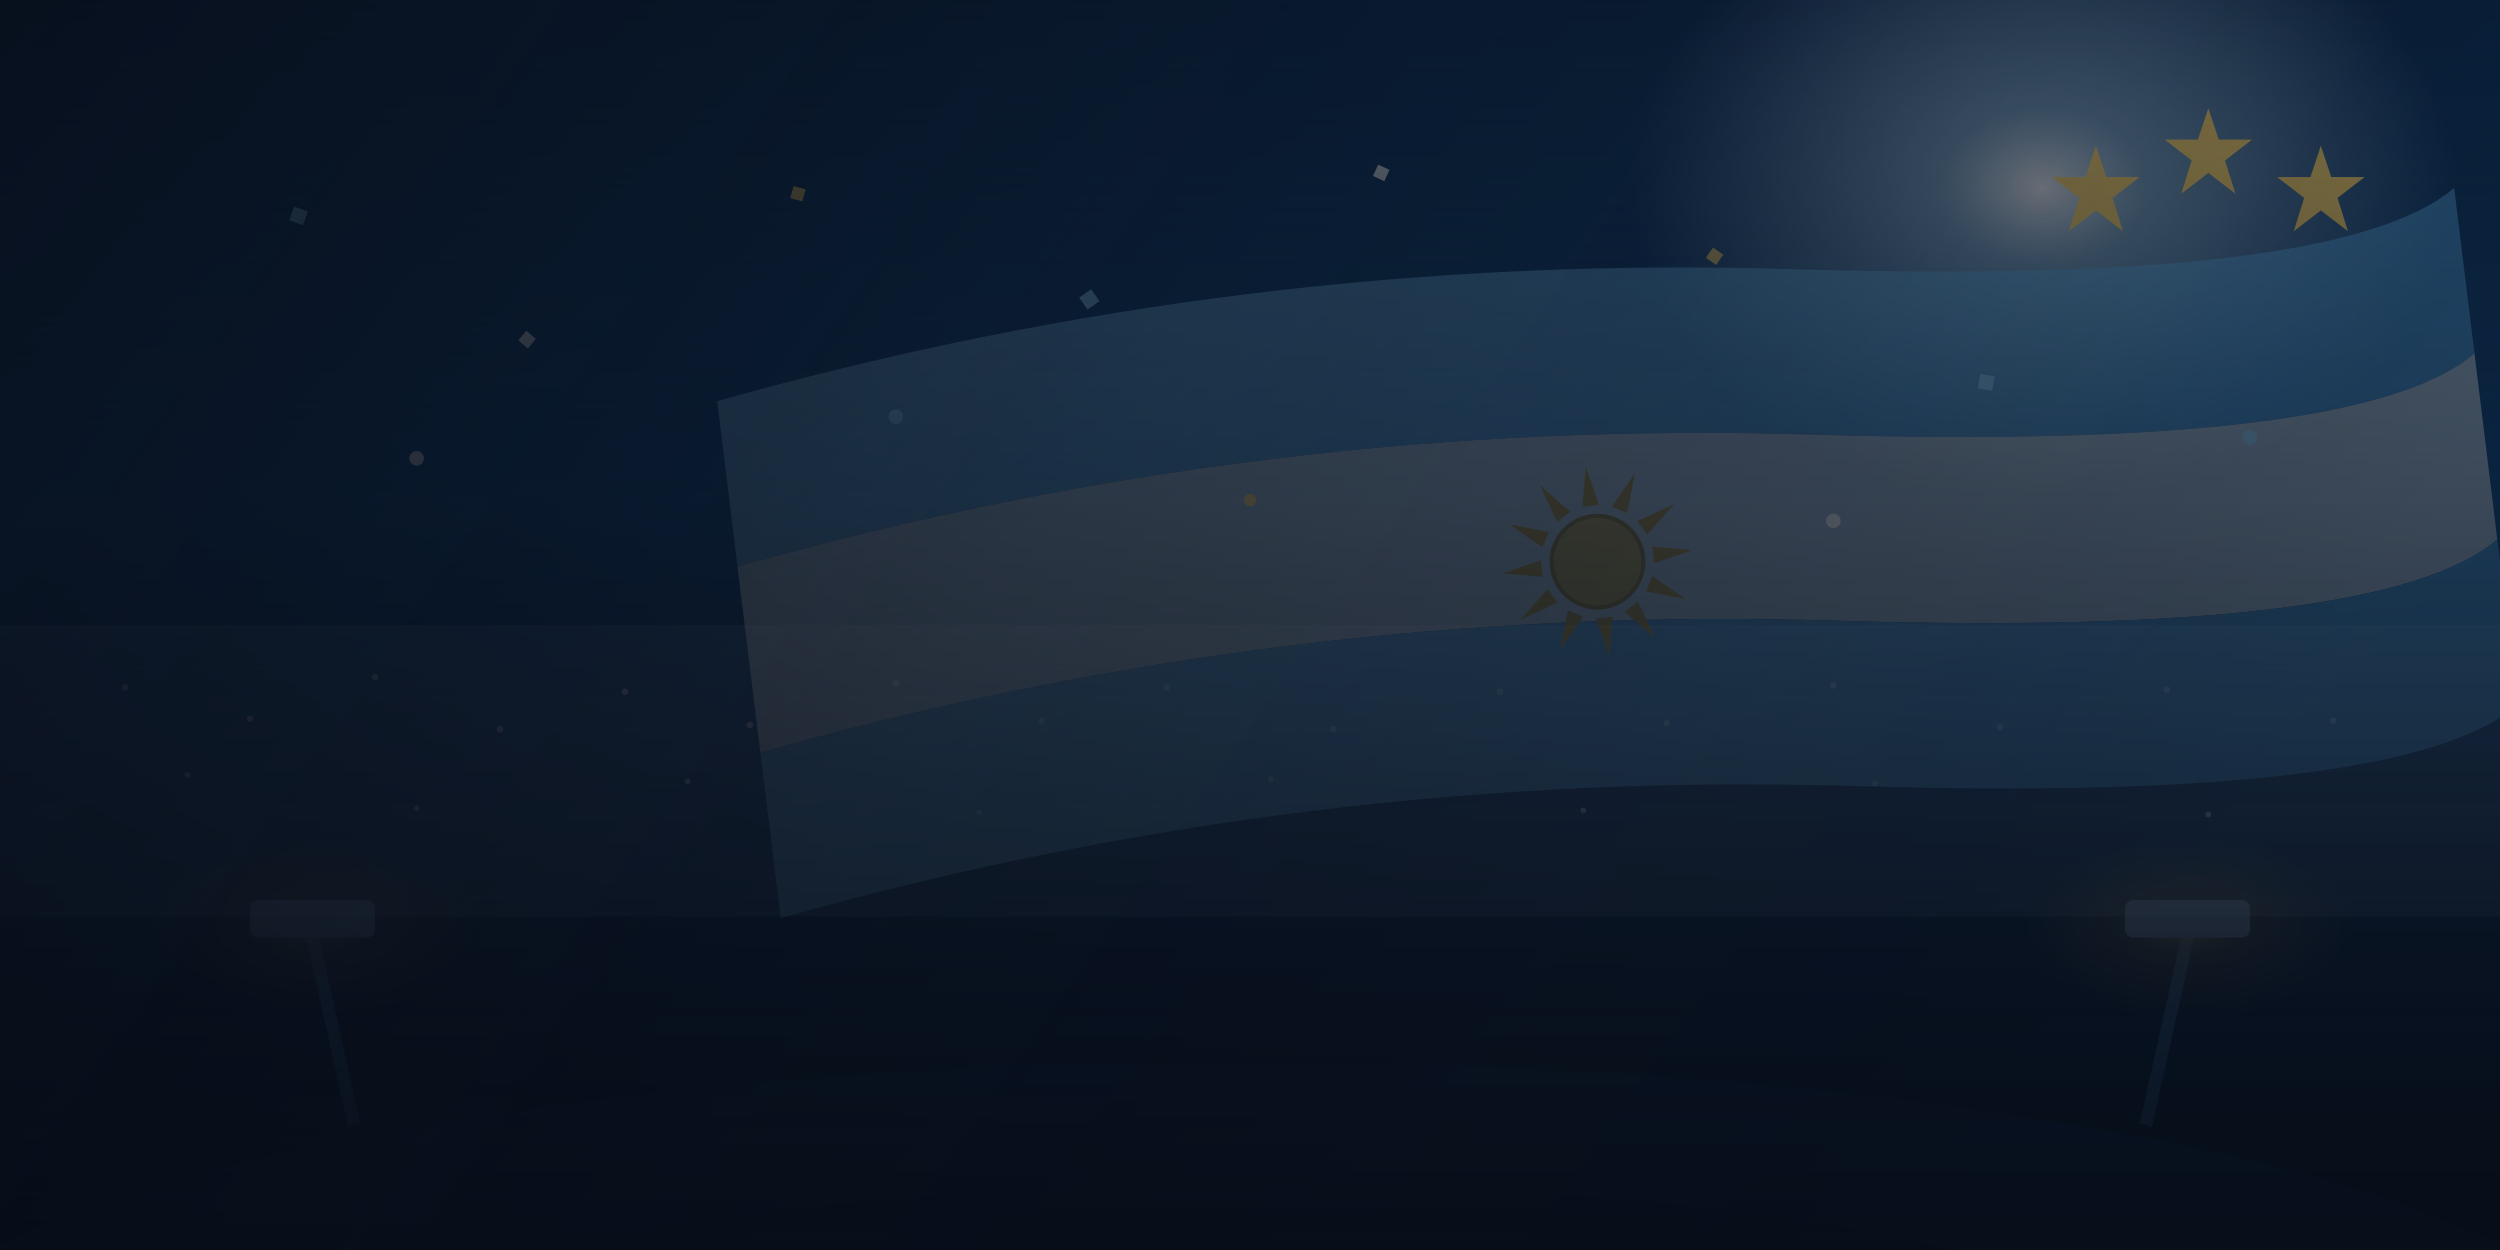
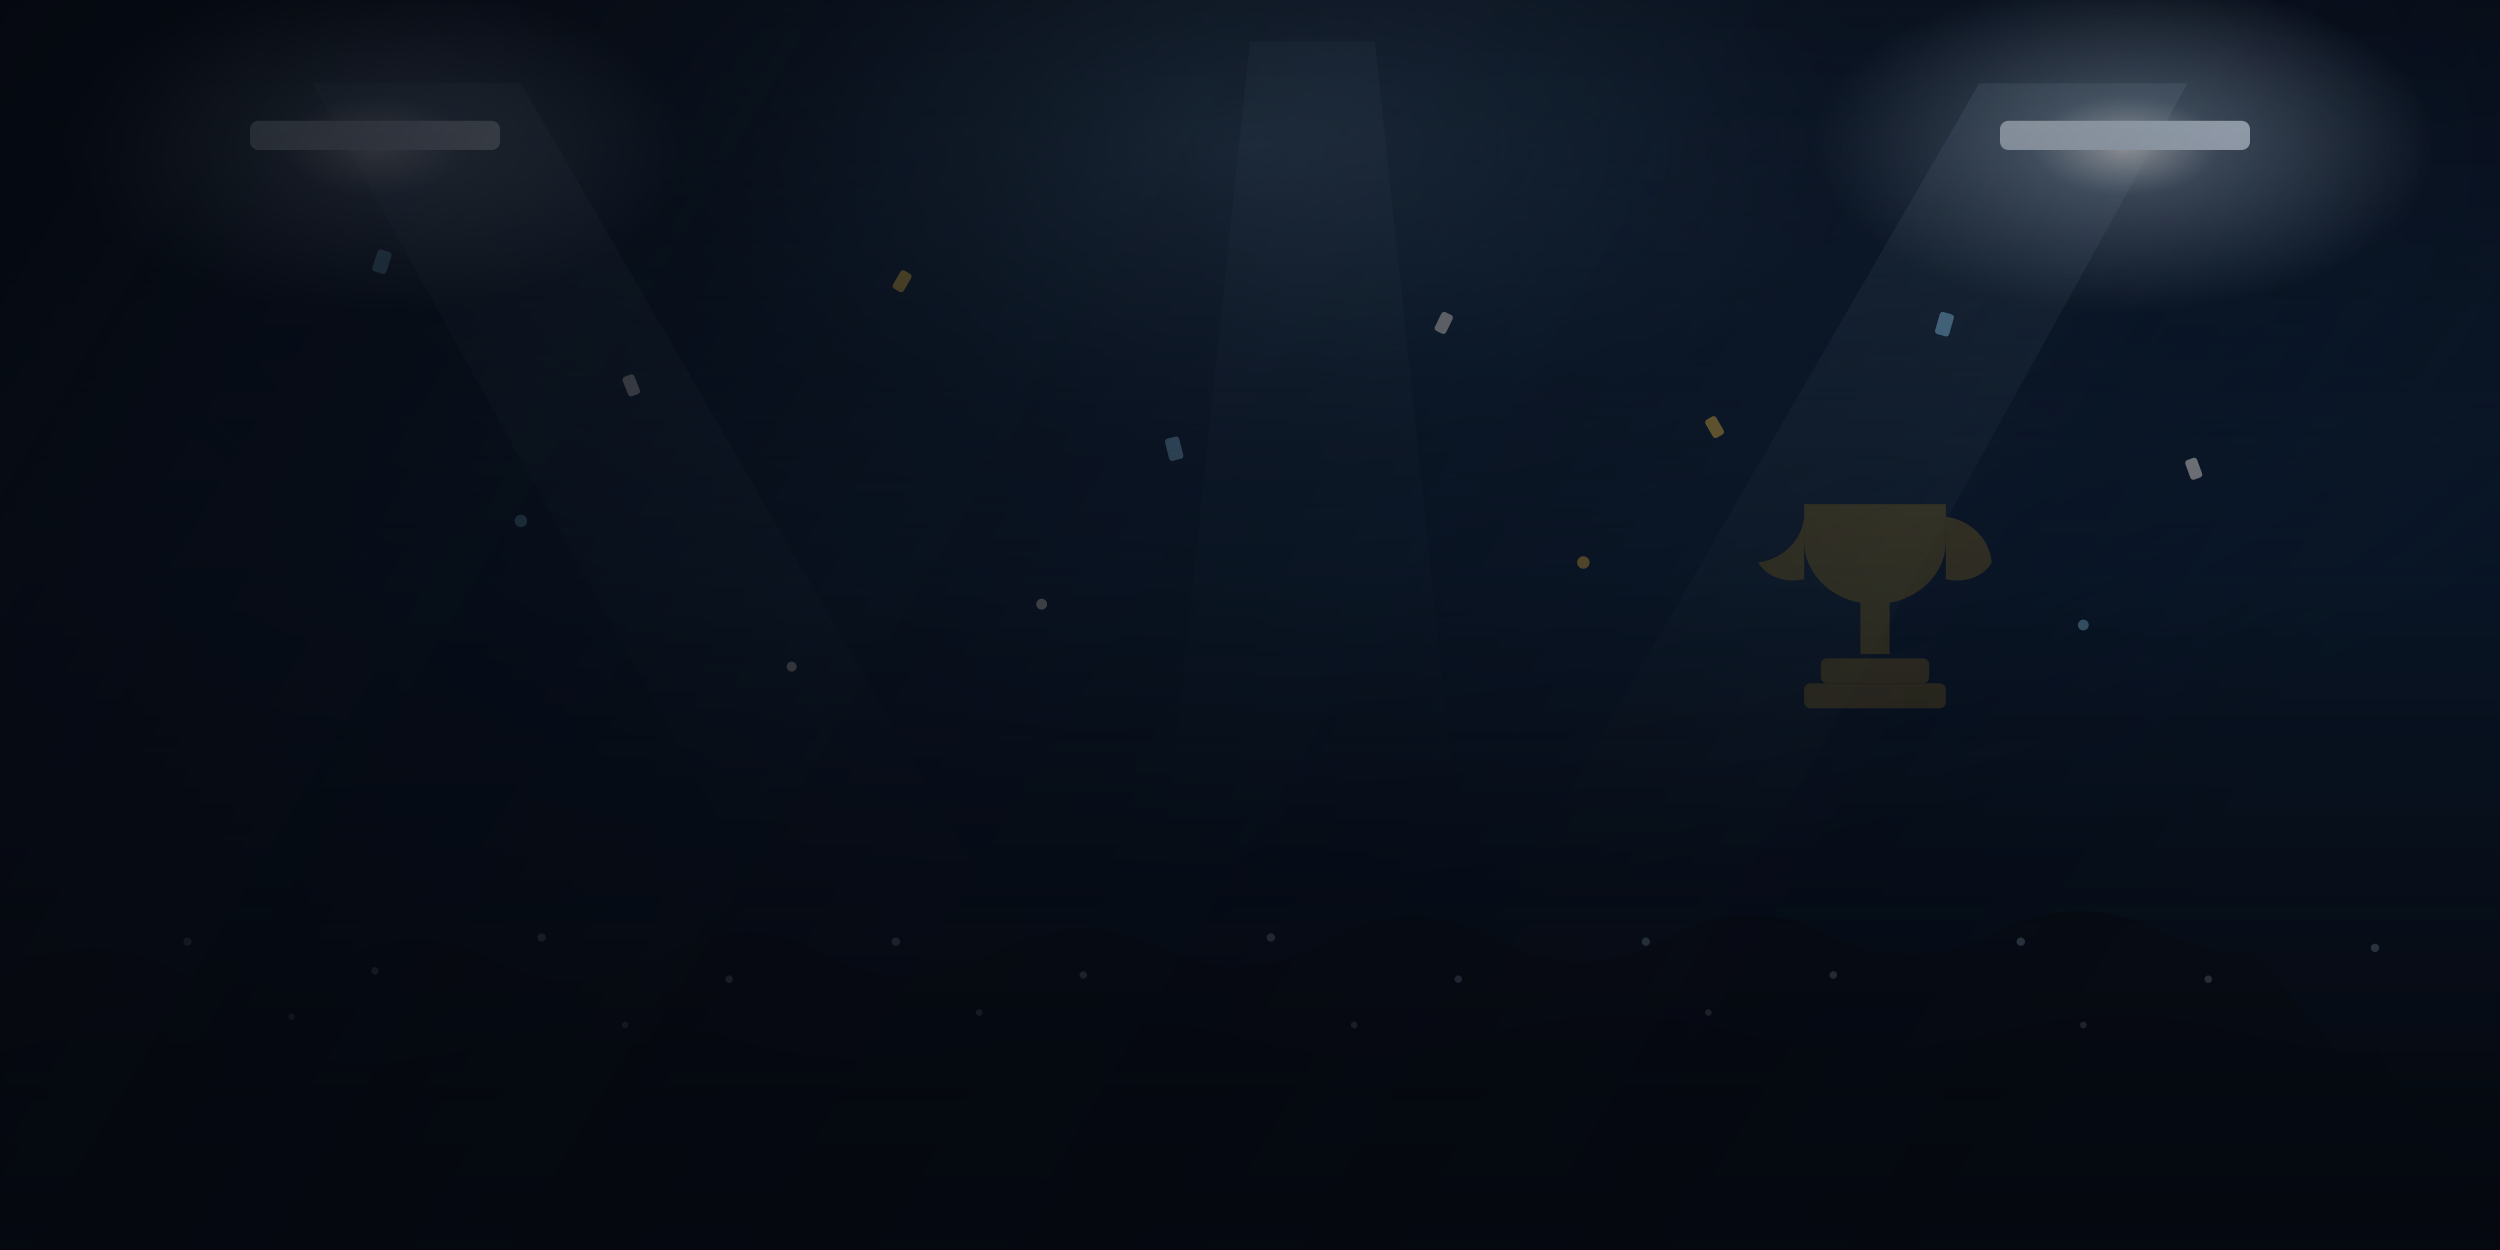
<svg xmlns="http://www.w3.org/2000/svg" viewBox="0 0 1200 600" preserveAspectRatio="xMidYMid slice">
  <defs>
    <linearGradient id="sky" x1="0" y1="0" x2="0" y2="1">
-       <stop offset="0" stop-color="#0c2d52" />
-       <stop offset="0.4" stop-color="#114a82" />
-       <stop offset="0.7" stop-color="#0e2f57" />
-       <stop offset="1" stop-color="#091627" />
+       <stop offset="0" stop-color="#060b16" />
+       <stop offset="0.45" stop-color="#0d2440" />
+       <stop offset="0.8" stop-color="#0a1a30" />
+       <stop offset="1" stop-color="#05080f" />
    </linearGradient>
-     <radialGradient id="flare1" cx="0.5" cy="0.5" r="0.5">
-       <stop offset="0" stop-color="#ffffff" stop-opacity="0.95" />
-       <stop offset="0.25" stop-color="#bfe6ff" stop-opacity="0.6" />
-       <stop offset="1" stop-color="#bfe6ff" stop-opacity="0" />
+     <radialGradient id="glow" cx="0.5" cy="0.12" r="0.6">
+       <stop offset="0" stop-color="#8fd0ff" stop-opacity="0.34" />
+       <stop offset="0.4" stop-color="#4f8fd0" stop-opacity="0.12" />
+       <stop offset="1" stop-color="#4f8fd0" stop-opacity="0" />
    </radialGradient>
-     <radialGradient id="flare2" cx="0.5" cy="0.5" r="0.5">
-       <stop offset="0" stop-color="#ffe9a8" stop-opacity="0.85" />
-       <stop offset="0.3" stop-color="#ffd15c" stop-opacity="0.4" />
-       <stop offset="1" stop-color="#ffd15c" stop-opacity="0" />
+     <radialGradient id="flood" cx="0.5" cy="0.5" r="0.5">
+       <stop offset="0" stop-color="#ffffff" stop-opacity="0.9" />
+       <stop offset="0.3" stop-color="#cfe8ff" stop-opacity="0.4" />
+       <stop offset="1" stop-color="#cfe8ff" stop-opacity="0" />
    </radialGradient>
-     <linearGradient id="celA" x1="0" y1="0" x2="1" y2="0.2">
-       <stop offset="0" stop-color="#8fd3ff" />
-       <stop offset="1" stop-color="#5cb3f0" />
+     <linearGradient id="beam" x1="0" y1="0" x2="0" y2="1">
+       <stop offset="0" stop-color="#bfe3ff" stop-opacity="0.20" />
+       <stop offset="1" stop-color="#bfe3ff" stop-opacity="0" />
    </linearGradient>
-     <linearGradient id="veil" x1="0" y1="0" x2="1" y2="0.35">
-       <stop offset="0" stop-color="#070d18" stop-opacity="0.9" />
-       <stop offset="0.5" stop-color="#070d18" stop-opacity="0.62" />
-       <stop offset="1" stop-color="#070d18" stop-opacity="0.45" />
+     <linearGradient id="veil" x1="0" y1="0" x2="1" y2="0.3">
+       <stop offset="0" stop-color="#05080f" stop-opacity="0.92" />
+       <stop offset="0.55" stop-color="#05080f" stop-opacity="0.5" />
+       <stop offset="1" stop-color="#05080f" stop-opacity="0.2" />
    </linearGradient>
    <linearGradient id="floor" x1="0" y1="0" x2="0" y2="1">
-       <stop offset="0" stop-color="#070d18" stop-opacity="0" />
-       <stop offset="1" stop-color="#070d18" stop-opacity="0.9" />
+       <stop offset="0" stop-color="#05080f" stop-opacity="0" />
+       <stop offset="1" stop-color="#05080f" stop-opacity="0.95" />
    </linearGradient>
  </defs>
+   <rect width="1200" height="600" fill="#08111f" />
  <rect width="1200" height="600" fill="url(#sky)" />
-   <ellipse cx="980" cy="90" rx="200" ry="150" fill="url(#flare1)" />
-   <g fill="#bfe0ff" opacity="0.18">
-     <rect x="0" y="300" width="1200" height="140" />
+   <rect width="1200" height="600" fill="url(#glow)" />
+   <g opacity="0.7">
+     <polygon points="150,40 250,40 470,420 360,420" fill="url(#beam)" />
+     <polygon points="1050,40 950,40 730,420 840,420" fill="url(#beam)" />
+     <polygon points="600,20 660,20 700,400 560,400" fill="url(#beam)" opacity="0.6" />
  </g>
-   <g fill="#ffffff" opacity="0.5">
-     <circle cx="60" cy="330" r="1.6" />
-     <circle cx="120" cy="345" r="1.6" />
-     <circle cx="180" cy="325" r="1.6" />
-     <circle cx="240" cy="350" r="1.6" />
-     <circle cx="300" cy="332" r="1.6" />
-     <circle cx="360" cy="348" r="1.6" />
-     <circle cx="430" cy="328" r="1.6" />
-     <circle cx="500" cy="346" r="1.6" />
-     <circle cx="560" cy="330" r="1.6" />
-     <circle cx="640" cy="350" r="1.6" />
-     <circle cx="720" cy="332" r="1.6" />
-     <circle cx="800" cy="347" r="1.6" />
-     <circle cx="880" cy="329" r="1.6" />
-     <circle cx="960" cy="349" r="1.6" />
-     <circle cx="1040" cy="331" r="1.6" />
-     <circle cx="1120" cy="346" r="1.6" />
-     <circle cx="90" cy="372" r="1.4" />
-     <circle cx="200" cy="388" r="1.4" />
-     <circle cx="330" cy="375" r="1.4" />
-     <circle cx="470" cy="390" r="1.4" />
-     <circle cx="610" cy="374" r="1.4" />
-     <circle cx="760" cy="389" r="1.4" />
-     <circle cx="900" cy="376" r="1.4" />
-     <circle cx="1060" cy="391" r="1.4" />
+   <ellipse cx="180" cy="70" rx="150" ry="80" fill="url(#flood)" />
+   <ellipse cx="1020" cy="70" rx="150" ry="80" fill="url(#flood)" />
+   <g fill="#dfeeff">
+     <rect x="120" y="58" width="120" height="14" rx="4" />
+     <rect x="960" y="58" width="120" height="14" rx="4" />
  </g>
-   <g opacity="0.6" transform="rotate(-7 700 300)">
-     <path d="M360 150 Q620 110 880 150 Q1140 190 1200 150 L1200 230 Q1140 270 880 230 Q620 190 360 230 Z" fill="url(#celA)" />
-     <path d="M360 230 Q620 190 880 230 Q1140 270 1200 230 L1200 320 Q1140 360 880 320 Q620 280 360 320 Z" fill="#f4fbff" />
-     <path d="M360 320 Q620 280 880 320 Q1140 360 1200 320 L1200 400 Q1140 440 880 400 Q620 360 360 400 Z" fill="url(#celA)" />
-     <g transform="translate(770,278)" fill="#f2b733">
-       <g>
-         <polygon points="0,-46 4,-27 -4,-27" transform="rotate(0)" />
-         <polygon points="0,-46 4,-27 -4,-27" transform="rotate(30)" />
-         <polygon points="0,-46 4,-27 -4,-27" transform="rotate(60)" />
-         <polygon points="0,-46 4,-27 -4,-27" transform="rotate(90)" />
-         <polygon points="0,-46 4,-27 -4,-27" transform="rotate(120)" />
-         <polygon points="0,-46 4,-27 -4,-27" transform="rotate(150)" />
-         <polygon points="0,-46 4,-27 -4,-27" transform="rotate(180)" />
-         <polygon points="0,-46 4,-27 -4,-27" transform="rotate(210)" />
-         <polygon points="0,-46 4,-27 -4,-27" transform="rotate(240)" />
-         <polygon points="0,-46 4,-27 -4,-27" transform="rotate(270)" />
-         <polygon points="0,-46 4,-27 -4,-27" transform="rotate(300)" />
-         <polygon points="0,-46 4,-27 -4,-27" transform="rotate(330)" />
-       </g>
-       <circle r="22" fill="#f7c84b" />
-       <circle r="22" fill="none" stroke="#c99a2e" stroke-width="2" />
+   <g opacity="0.85">
+     <rect x="180" y="120" width="7" height="11" rx="1.5" fill="#8fd3ff" transform="rotate(18 183 125)" />
+     <rect x="300" y="180" width="6" height="10" rx="1.5" fill="#ffffff" transform="rotate(-22 303 185)" />
+     <rect x="430" y="130" width="6" height="10" rx="1.5" fill="#ffd15c" transform="rotate(30 433 135)" />
+     <rect x="560" y="210" width="7" height="11" rx="1.5" fill="#8fd3ff" transform="rotate(-14 563 215)" />
+     <rect x="690" y="150" width="6" height="10" rx="1.5" fill="#ffffff" transform="rotate(26 693 155)" />
+     <rect x="820" y="200" width="6" height="10" rx="1.5" fill="#ffd15c" transform="rotate(-30 823 205)" />
+     <rect x="930" y="150" width="7" height="11" rx="1.5" fill="#8fd3ff" transform="rotate(16 933 155)" />
+     <rect x="1050" y="220" width="6" height="10" rx="1.5" fill="#ffffff" transform="rotate(-20 1053 225)" />
+     <circle cx="250" cy="250" r="3" fill="#8fd3ff" />
+     <circle cx="500" cy="290" r="2.6" fill="#ffffff" />
+     <circle cx="760" cy="270" r="3" fill="#ffd15c" />
+     <circle cx="1000" cy="300" r="2.6" fill="#8fd3ff" />
+     <circle cx="380" cy="320" r="2.4" fill="#ffffff" />
+   </g>
+   <g transform="translate(900,300)" opacity="0.5" fill="#caa23a">
+     <path d="M-34,-58 h68 v18 a34 30 0 0 1 -68 0 z" />
+     <path d="M-34,-52 a-26 24 0 0 1 -22,22 a18 14 0 0 0 22,8 z" />
+     <path d="M34,-52 a26 24 0 0 1 22,22 a18 14 0 0 1 -22,8 z" />
+     <rect x="-7" y="-12" width="14" height="26" />
+     <rect x="-26" y="16" width="52" height="12" rx="3" />
+     <rect x="-34" y="28" width="68" height="12" rx="3" />
+   </g>
+   <g>
+     <path d="M0,470       q40,-26 80,-6 q40,18 80,-2 q40,-22 80,0 q40,20 80,-4 q40,-22 80,2       q40,18 80,-4 q40,-20 80,0 q40,18 80,-6 q40,-22 80,2 q40,20 80,-2       q40,-22 80,0 q40,18 80,-4 q40,-18 80,2 q40,16 40,6       L1200,600 L0,600 Z" fill="#0a1322" />
+     <path d="M0,505       q60,-18 120,-2 q60,16 120,-4 q60,-18 120,2 q60,16 120,-2       q60,-18 120,0 q60,16 120,-4 q60,-16 120,2 q60,14 120,-2       q60,-16 120,2 q60,12 60,6 L1200,600 L0,600 Z" fill="#070e1a" />
+     <g fill="#bfe0ff" opacity="0.85">
+       <circle cx="90" cy="452" r="2" />
+       <circle cx="180" cy="466" r="1.8" />
+       <circle cx="260" cy="450" r="2" />
+       <circle cx="350" cy="470" r="1.8" />
+       <circle cx="430" cy="452" r="2" />
+       <circle cx="520" cy="468" r="1.8" />
+       <circle cx="610" cy="450" r="2" />
+       <circle cx="700" cy="470" r="1.8" />
+       <circle cx="790" cy="452" r="2" />
+       <circle cx="880" cy="468" r="1.8" />
+       <circle cx="970" cy="452" r="2" />
+       <circle cx="1060" cy="470" r="1.8" />
+       <circle cx="1140" cy="455" r="2" />
    </g>
-   </g>
-   <g fill="#ffd76a" opacity="0.95">
-     <path d="M1006 70 l5 15 16 0 -13 10 5 16 -13 -10 -13 10 5 -16 -13 -10 16 0z" />
-     <path d="M1060 52 l5 15 16 0 -13 10 5 16 -13 -10 -13 10 5 -16 -13 -10 16 0z" />
-     <path d="M1114 70 l5 15 16 0 -13 10 5 16 -13 -10 -13 10 5 -16 -13 -10 16 0z" />
-   </g>
-   <g opacity="0.8">
-     <rect x="140" y="100" width="7" height="7" fill="#8fd3ff" transform="rotate(20 143 103)" />
-     <rect x="250" y="160" width="6" height="6" fill="#ffffff" transform="rotate(40 253 163)" />
-     <rect x="380" y="90" width="6" height="6" fill="#ffd76a" transform="rotate(15 383 93)" />
-     <rect x="520" y="140" width="7" height="7" fill="#8fd3ff" transform="rotate(55 523 143)" />
-     <rect x="660" y="80" width="6" height="6" fill="#ffffff" transform="rotate(25 663 83)" />
-     <rect x="820" y="120" width="6" height="6" fill="#ffd76a" transform="rotate(35 823 123)" />
-     <rect x="950" y="180" width="7" height="7" fill="#8fd3ff" transform="rotate(10 953 183)" />
-     <circle cx="200" cy="220" r="3.5" fill="#ffffff" />
-     <circle cx="430" cy="200" r="3.5" fill="#8fd3ff" />
-     <circle cx="600" cy="240" r="3" fill="#ffd76a" />
-     <circle cx="880" cy="250" r="3.5" fill="#ffffff" />
-     <circle cx="1080" cy="210" r="3.5" fill="#8fd3ff" />
-   </g>
-   <g opacity="0.55">
-     <ellipse cx="600" cy="660" rx="660" ry="150" fill="#0f335e" />
-     <ellipse cx="600" cy="672" rx="470" ry="104" fill="#0b2745" />
-     <ellipse cx="600" cy="676" rx="320" ry="70" fill="#1c8a45" opacity="0.5" />
-     <g stroke="#5aa0e0" stroke-width="6">
-       <line x1="170" y1="540" x2="150" y2="450" />
-       <line x1="1030" y1="540" x2="1050" y2="450" />
-     </g>
-     <ellipse cx="150" cy="445" rx="80" ry="44" fill="url(#flare2)" />
-     <ellipse cx="1050" cy="445" rx="80" ry="44" fill="url(#flare2)" />
-     <g fill="#cfe8ff">
-       <rect x="120" y="432" width="60" height="18" rx="4" />
-       <rect x="1020" y="432" width="60" height="18" rx="4" />
+     <g fill="#ffffff" opacity="0.6">
+       <circle cx="140" cy="488" r="1.6" />
+       <circle cx="300" cy="492" r="1.6" />
+       <circle cx="470" cy="486" r="1.6" />
+       <circle cx="650" cy="492" r="1.6" />
+       <circle cx="820" cy="486" r="1.6" />
+       <circle cx="1000" cy="492" r="1.6" />
    </g>
  </g>
  <rect width="1200" height="600" fill="url(#floor)" />
  <rect width="1200" height="600" fill="url(#veil)" />
</svg>
